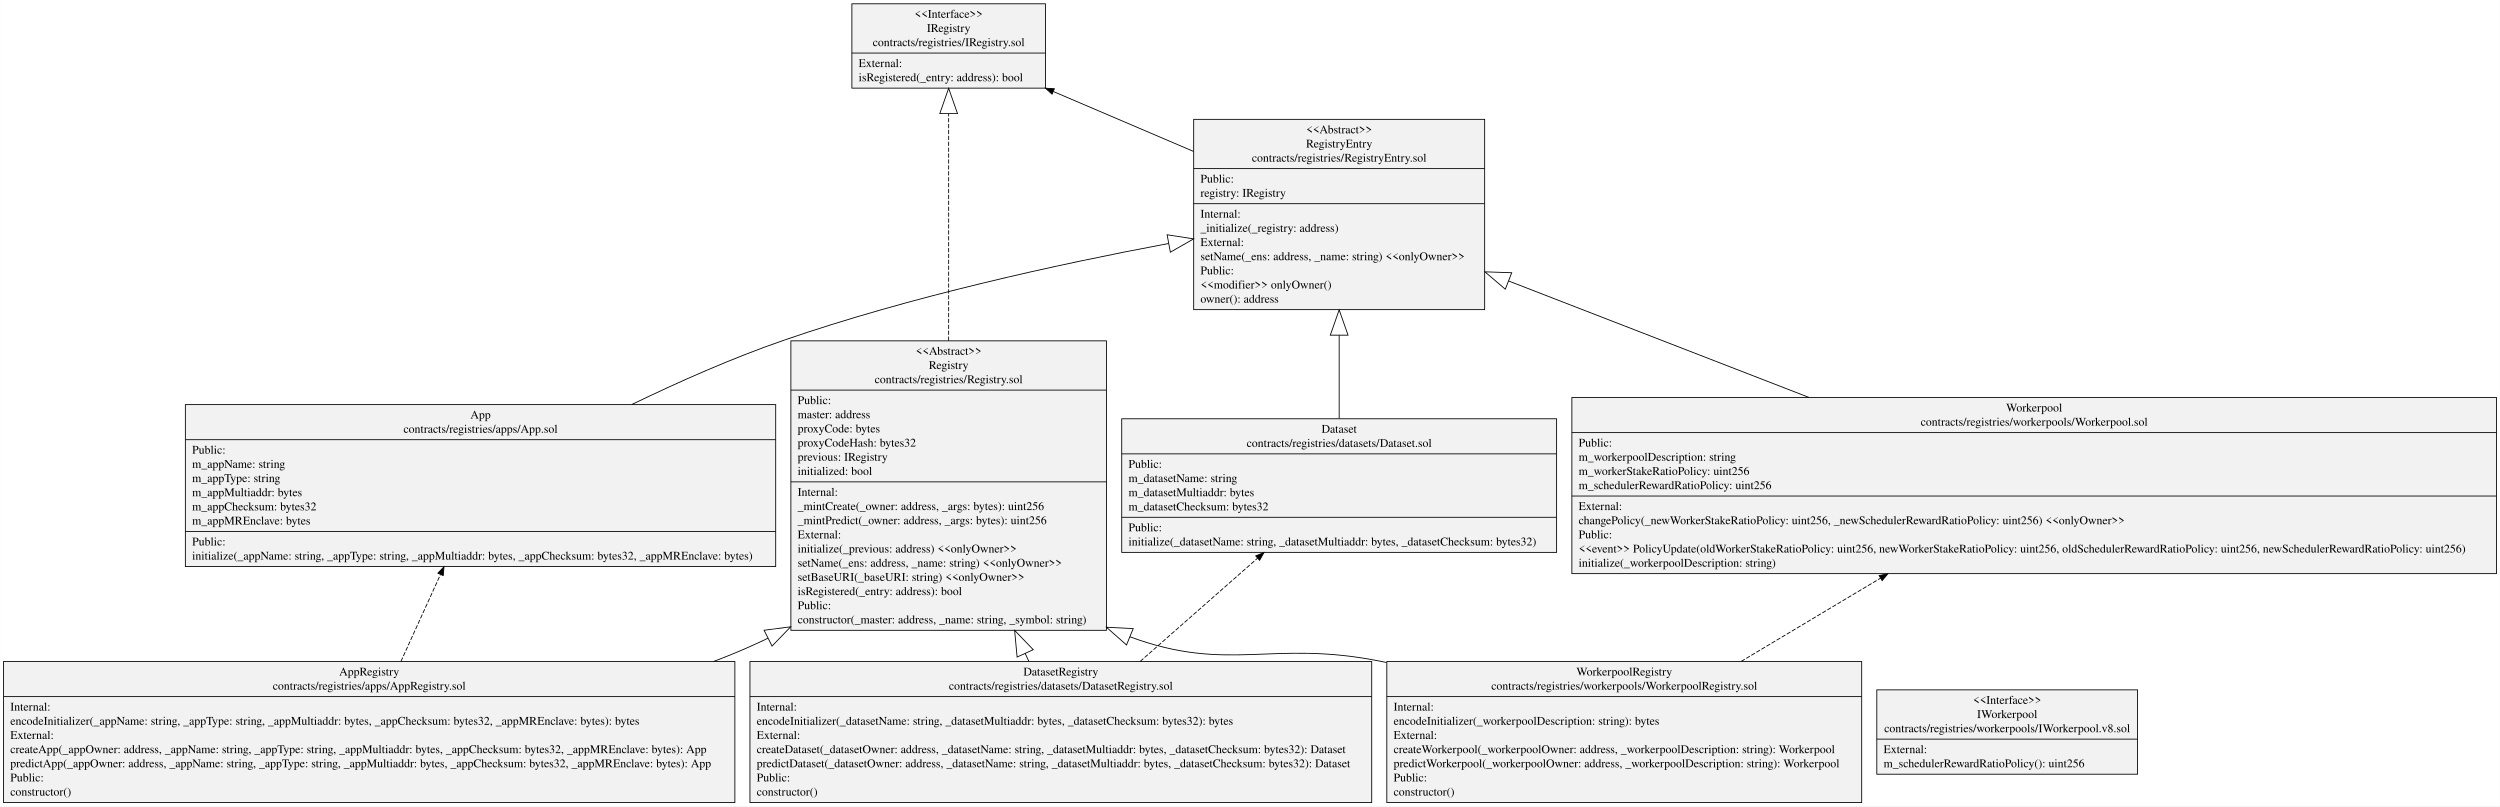
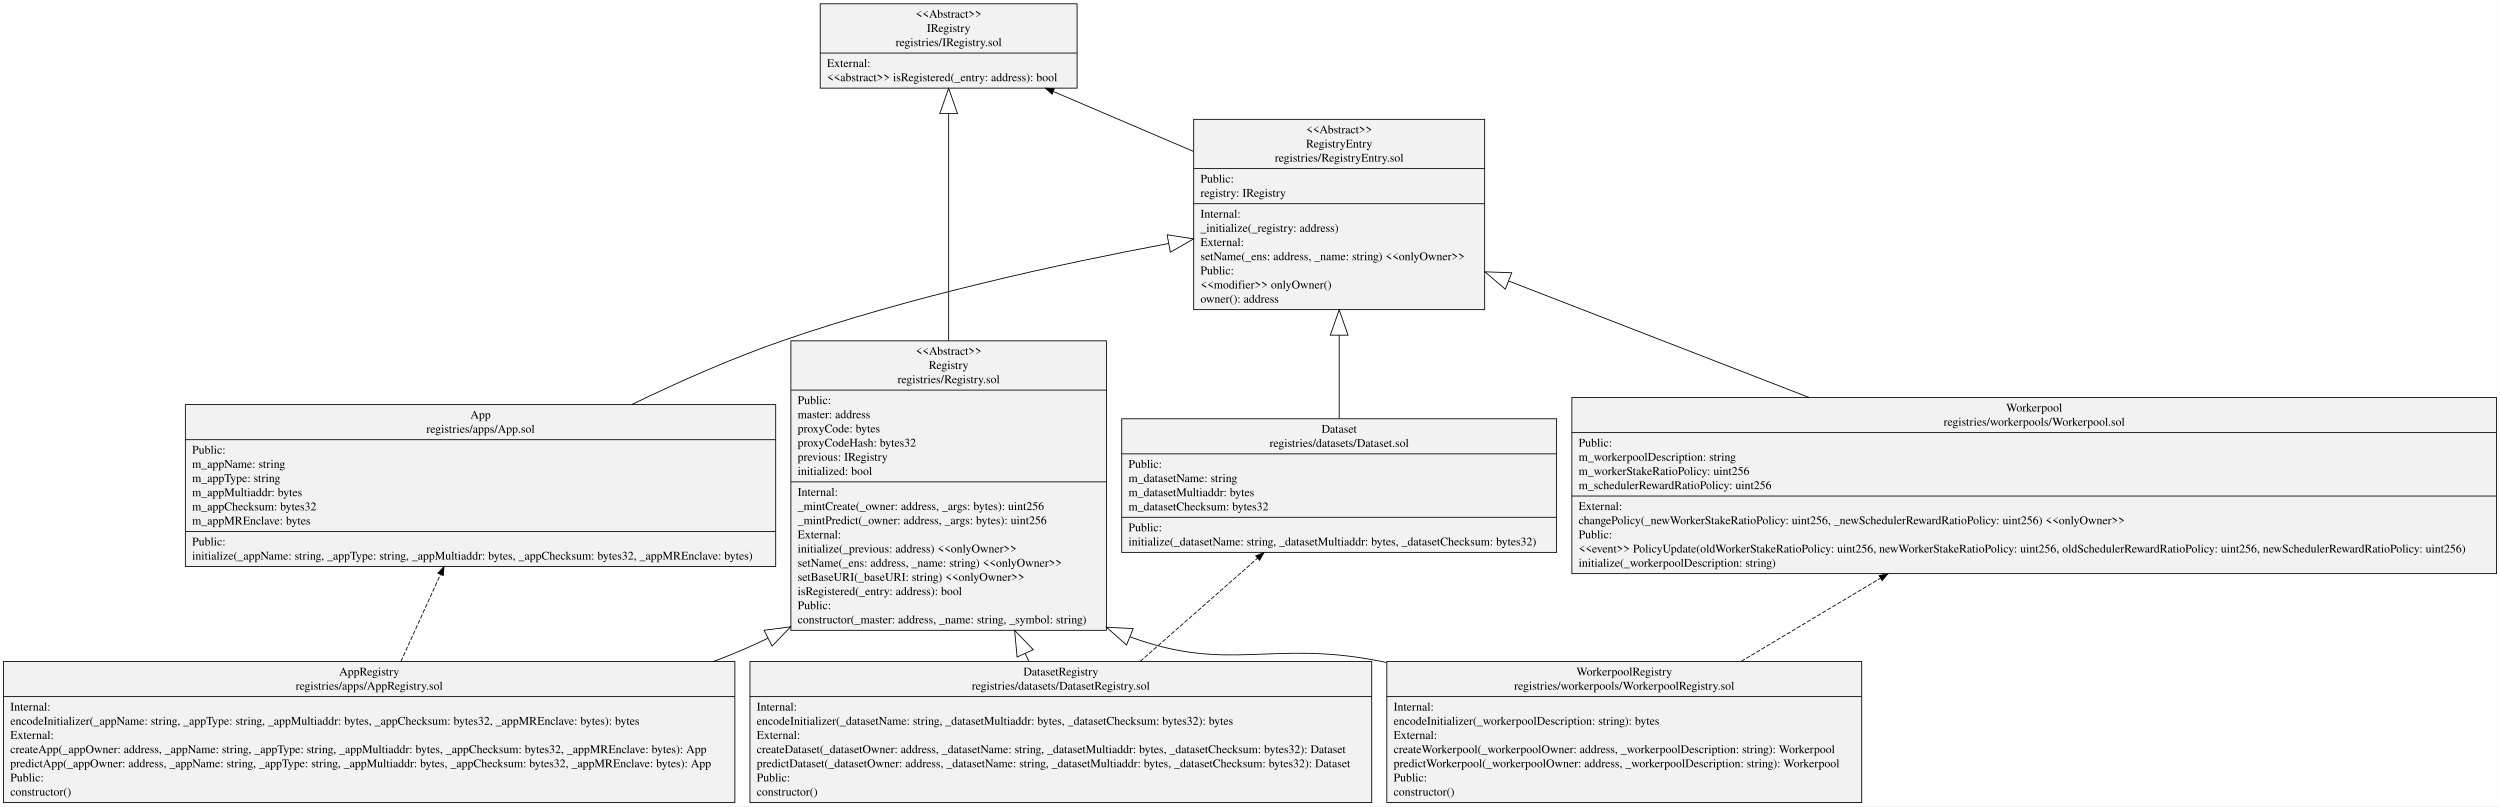
<svg xmlns="http://www.w3.org/2000/svg" width="2964pt" height="956pt" viewBox="0.00 0.00 2963.66 956.00">
  <g id="graph0" class="graph" transform="scale(1 1) rotate(0) translate(4 952)">
    <polygon fill="white" stroke="transparent" points="-4,4 -4,-952 2959.66,-952 2959.66,4 -4,4" />
    <g id="node1" class="node">
-       <polygon fill="#f2f2f2" stroke="black" points="1005.82,-847.5 1005.82,-947.5 1235.28,-947.5 1235.28,-847.5 1005.82,-847.5" />
-       <text text-anchor="middle" x="1120.55" y="-930.9" font-family="Times,serif" font-size="14.00">&lt;&lt;Interface&gt;&gt;</text>
+       <polygon fill="#f2f2f2" stroke="black" points="968.27,-847.5 968.27,-947.5 1272.83,-947.5 1272.83,-847.5 968.27,-847.5" />
+       <text text-anchor="middle" x="1120.55" y="-930.9" font-family="Times,serif" font-size="14.00">&lt;&lt;Abstract&gt;&gt;</text>
      <text text-anchor="middle" x="1120.55" y="-914.1" font-family="Times,serif" font-size="14.00">IRegistry</text>
-       <text text-anchor="middle" x="1120.55" y="-897.3" font-family="Times,serif" font-size="14.00">contracts/registries/IRegistry.sol</text>
-       <polyline fill="none" stroke="black" points="1005.82,-889.1 1235.28,-889.1 " />
-       <text text-anchor="start" x="1013.82" y="-872.5" font-family="Times,serif" font-size="14.00">External:</text>
-       <text text-anchor="start" x="1013.82" y="-855.7" font-family="Times,serif" font-size="14.00">     isRegistered(_entry: address): bool</text>
+       <text text-anchor="middle" x="1120.55" y="-897.3" font-family="Times,serif" font-size="14.00">registries/IRegistry.sol</text>
+       <polyline fill="none" stroke="black" points="968.27,-889.1 1272.83,-889.1 " />
+       <text text-anchor="start" x="976.27" y="-872.5" font-family="Times,serif" font-size="14.00">External:</text>
+       <text text-anchor="start" x="976.27" y="-855.7" font-family="Times,serif" font-size="14.00">    &lt;&lt;abstract&gt;&gt; isRegistered(_entry: address): bool</text>
    </g>
    <g id="node2" class="node">
      <polygon fill="#f2f2f2" stroke="black" points="933.5,-204.7 933.5,-547.9 1307.6,-547.9 1307.6,-204.7 933.5,-204.7" />
      <text text-anchor="middle" x="1120.55" y="-531.3" font-family="Times,serif" font-size="14.00">&lt;&lt;Abstract&gt;&gt;</text>
      <text text-anchor="middle" x="1120.55" y="-514.5" font-family="Times,serif" font-size="14.00">Registry</text>
-       <text text-anchor="middle" x="1120.55" y="-497.7" font-family="Times,serif" font-size="14.00">contracts/registries/Registry.sol</text>
+       <text text-anchor="middle" x="1120.55" y="-497.7" font-family="Times,serif" font-size="14.00">registries/Registry.sol</text>
      <polyline fill="none" stroke="black" points="933.5,-489.5 1307.6,-489.5 " />
      <text text-anchor="start" x="941.5" y="-472.9" font-family="Times,serif" font-size="14.00">Public:</text>
      <text text-anchor="start" x="941.5" y="-456.1" font-family="Times,serif" font-size="14.00">   master: address</text>
      <text text-anchor="start" x="941.5" y="-439.3" font-family="Times,serif" font-size="14.00">   proxyCode: bytes</text>
      <text text-anchor="start" x="941.5" y="-422.5" font-family="Times,serif" font-size="14.00">   proxyCodeHash: bytes32</text>
      <text text-anchor="start" x="941.5" y="-405.7" font-family="Times,serif" font-size="14.00">   previous: IRegistry</text>
      <text text-anchor="start" x="941.5" y="-388.9" font-family="Times,serif" font-size="14.00">   initialized: bool</text>
      <polyline fill="none" stroke="black" points="933.5,-380.7 1307.6,-380.7 " />
      <text text-anchor="start" x="941.5" y="-364.1" font-family="Times,serif" font-size="14.00">Internal:</text>
      <text text-anchor="start" x="941.5" y="-347.3" font-family="Times,serif" font-size="14.00">    _mintCreate(_owner: address, _args: bytes): uint256</text>
      <text text-anchor="start" x="941.5" y="-330.5" font-family="Times,serif" font-size="14.00">    _mintPredict(_owner: address, _args: bytes): uint256</text>
      <text text-anchor="start" x="941.5" y="-313.7" font-family="Times,serif" font-size="14.00">External:</text>
      <text text-anchor="start" x="941.5" y="-296.9" font-family="Times,serif" font-size="14.00">    initialize(_previous: address) &lt;&lt;onlyOwner&gt;&gt;</text>
      <text text-anchor="start" x="941.5" y="-280.1" font-family="Times,serif" font-size="14.00">    setName(_ens: address, _name: string) &lt;&lt;onlyOwner&gt;&gt;</text>
      <text text-anchor="start" x="941.5" y="-263.3" font-family="Times,serif" font-size="14.00">    setBaseURI(_baseURI: string) &lt;&lt;onlyOwner&gt;&gt;</text>
      <text text-anchor="start" x="941.5" y="-246.5" font-family="Times,serif" font-size="14.00">    isRegistered(_entry: address): bool</text>
      <text text-anchor="start" x="941.5" y="-229.7" font-family="Times,serif" font-size="14.00">Public:</text>
      <text text-anchor="start" x="941.5" y="-212.9" font-family="Times,serif" font-size="14.00">    constructor(_master: address, _name: string, _symbol: string)</text>
    </g>
    <g id="edge1" class="edge">
-       <path fill="none" stroke="black" stroke-dasharray="5,2" d="M1120.55,-548.02C1120.55,-638.76 1120.55,-745.96 1120.55,-817.27" />
+       <path fill="none" stroke="black" d="M1120.55,-548.02C1120.55,-638.76 1120.55,-745.96 1120.55,-817.27" />
      <polygon fill="none" stroke="black" points="1110.05,-817.32 1120.55,-847.32 1131.05,-817.32 1110.05,-817.32" />
    </g>
    <g id="node3" class="node">
      <polygon fill="#f2f2f2" stroke="black" points="1411.05,-584.9 1411.05,-810.5 1756.05,-810.5 1756.05,-584.9 1411.05,-584.9" />
      <text text-anchor="middle" x="1583.55" y="-793.9" font-family="Times,serif" font-size="14.00">&lt;&lt;Abstract&gt;&gt;</text>
      <text text-anchor="middle" x="1583.55" y="-777.1" font-family="Times,serif" font-size="14.00">RegistryEntry</text>
-       <text text-anchor="middle" x="1583.55" y="-760.3" font-family="Times,serif" font-size="14.00">contracts/registries/RegistryEntry.sol</text>
+       <text text-anchor="middle" x="1583.55" y="-760.3" font-family="Times,serif" font-size="14.00">registries/RegistryEntry.sol</text>
      <polyline fill="none" stroke="black" points="1411.05,-752.1 1756.05,-752.1 " />
      <text text-anchor="start" x="1419.05" y="-735.5" font-family="Times,serif" font-size="14.00">Public:</text>
      <text text-anchor="start" x="1419.05" y="-718.7" font-family="Times,serif" font-size="14.00">   registry: IRegistry</text>
      <polyline fill="none" stroke="black" points="1411.05,-710.5 1756.05,-710.5 " />
      <text text-anchor="start" x="1419.05" y="-693.9" font-family="Times,serif" font-size="14.00">Internal:</text>
      <text text-anchor="start" x="1419.05" y="-677.1" font-family="Times,serif" font-size="14.00">    _initialize(_registry: address)</text>
      <text text-anchor="start" x="1419.05" y="-660.3" font-family="Times,serif" font-size="14.00">External:</text>
      <text text-anchor="start" x="1419.05" y="-643.5" font-family="Times,serif" font-size="14.00">    setName(_ens: address, _name: string) &lt;&lt;onlyOwner&gt;&gt;</text>
      <text text-anchor="start" x="1419.05" y="-626.7" font-family="Times,serif" font-size="14.00">Public:</text>
      <text text-anchor="start" x="1419.05" y="-609.9" font-family="Times,serif" font-size="14.00">    &lt;&lt;modifier&gt;&gt; onlyOwner()</text>
      <text text-anchor="start" x="1419.05" y="-593.1" font-family="Times,serif" font-size="14.00">    owner(): address</text>
    </g>
    <g id="edge2" class="edge">
      <path fill="none" stroke="black" d="M1410.82,-772.49C1355.66,-796.06 1295.74,-821.66 1244.73,-843.45" />
      <polygon fill="black" stroke="black" points="1243.14,-840.32 1235.32,-847.47 1245.89,-846.76 1243.14,-840.32" />
    </g>
    <g id="node4" class="node">
      <polygon fill="#f2f2f2" stroke="black" points="215.59,-280.3 215.59,-472.3 915.51,-472.3 915.51,-280.3 215.59,-280.3" />
      <text text-anchor="middle" x="565.55" y="-455.7" font-family="Times,serif" font-size="14.00">App</text>
-       <text text-anchor="middle" x="565.55" y="-438.9" font-family="Times,serif" font-size="14.00">contracts/registries/apps/App.sol</text>
+       <text text-anchor="middle" x="565.55" y="-438.9" font-family="Times,serif" font-size="14.00">registries/apps/App.sol</text>
      <polyline fill="none" stroke="black" points="215.59,-430.7 915.51,-430.7 " />
      <text text-anchor="start" x="223.59" y="-414.1" font-family="Times,serif" font-size="14.00">Public:</text>
      <text text-anchor="start" x="223.59" y="-397.3" font-family="Times,serif" font-size="14.00">   m_appName: string</text>
      <text text-anchor="start" x="223.59" y="-380.5" font-family="Times,serif" font-size="14.00">   m_appType: string</text>
      <text text-anchor="start" x="223.59" y="-363.7" font-family="Times,serif" font-size="14.00">   m_appMultiaddr: bytes</text>
      <text text-anchor="start" x="223.59" y="-346.9" font-family="Times,serif" font-size="14.00">   m_appChecksum: bytes32</text>
      <text text-anchor="start" x="223.59" y="-330.1" font-family="Times,serif" font-size="14.00">   m_appMREnclave: bytes</text>
      <polyline fill="none" stroke="black" points="215.59,-321.9 915.51,-321.9 " />
      <text text-anchor="start" x="223.59" y="-305.3" font-family="Times,serif" font-size="14.00">Public:</text>
      <text text-anchor="start" x="223.59" y="-288.5" font-family="Times,serif" font-size="14.00">    initialize(_appName: string, _appType: string, _appMultiaddr: bytes, _appChecksum: bytes32, _appMREnclave: bytes)</text>
    </g>
    <g id="edge3" class="edge">
      <path fill="none" stroke="black" d="M744.87,-472.42C801.27,-499.7 864.52,-527.63 924.55,-548.4 1074.18,-600.16 1249.28,-638.57 1381.36,-663.32" />
      <polygon fill="none" stroke="black" points="1379.58,-673.67 1410.99,-668.78 1383.39,-653.02 1379.58,-673.67" />
    </g>
    <g id="node5" class="node">
      <polygon fill="#f2f2f2" stroke="black" points="0,-0.5 0,-167.7 867.1,-167.7 867.1,-0.5 0,-0.5" />
      <text text-anchor="middle" x="433.55" y="-151.1" font-family="Times,serif" font-size="14.00">AppRegistry</text>
-       <text text-anchor="middle" x="433.55" y="-134.3" font-family="Times,serif" font-size="14.00">contracts/registries/apps/AppRegistry.sol</text>
+       <text text-anchor="middle" x="433.55" y="-134.3" font-family="Times,serif" font-size="14.00">registries/apps/AppRegistry.sol</text>
      <polyline fill="none" stroke="black" points="0,-126.1 867.1,-126.1 " />
      <text text-anchor="start" x="8" y="-109.5" font-family="Times,serif" font-size="14.00">Internal:</text>
      <text text-anchor="start" x="8" y="-92.7" font-family="Times,serif" font-size="14.00">    encodeInitializer(_appName: string, _appType: string, _appMultiaddr: bytes, _appChecksum: bytes32, _appMREnclave: bytes): bytes</text>
      <text text-anchor="start" x="8" y="-75.9" font-family="Times,serif" font-size="14.00">External:</text>
      <text text-anchor="start" x="8" y="-59.1" font-family="Times,serif" font-size="14.00">    createApp(_appOwner: address, _appName: string, _appType: string, _appMultiaddr: bytes, _appChecksum: bytes32, _appMREnclave: bytes): App</text>
      <text text-anchor="start" x="8" y="-42.3" font-family="Times,serif" font-size="14.00">    predictApp(_appOwner: address, _appName: string, _appType: string, _appMultiaddr: bytes, _appChecksum: bytes32, _appMREnclave: bytes): App</text>
      <text text-anchor="start" x="8" y="-25.5" font-family="Times,serif" font-size="14.00">Public:</text>
      <text text-anchor="start" x="8" y="-8.7" font-family="Times,serif" font-size="14.00">    constructor()</text>
    </g>
    <g id="edge4" class="edge">
      <path fill="none" stroke="black" d="M841.76,-167.75C862.66,-175.6 883.18,-184.17 906.35,-195.34" />
      <polygon fill="none" stroke="black" points="901.73,-204.77 933.25,-208.87 911.17,-186.01 901.73,-204.77" />
    </g>
    <g id="edge5" class="edge">
      <path fill="none" stroke="black" stroke-dasharray="5,2" d="M471.2,-167.87C485.76,-199.88 502.59,-236.88 517.97,-270.69" />
      <polygon fill="black" stroke="black" points="514.94,-272.48 522.26,-280.13 521.31,-269.58 514.94,-272.48" />
    </g>
    <g id="node6" class="node">
      <polygon fill="#f2f2f2" stroke="black" points="1325.75,-297.1 1325.75,-455.5 1841.35,-455.5 1841.35,-297.1 1325.75,-297.1" />
      <text text-anchor="middle" x="1583.55" y="-438.9" font-family="Times,serif" font-size="14.00">Dataset</text>
-       <text text-anchor="middle" x="1583.55" y="-422.1" font-family="Times,serif" font-size="14.00">contracts/registries/datasets/Dataset.sol</text>
+       <text text-anchor="middle" x="1583.55" y="-422.1" font-family="Times,serif" font-size="14.00">registries/datasets/Dataset.sol</text>
      <polyline fill="none" stroke="black" points="1325.75,-413.9 1841.35,-413.9 " />
      <text text-anchor="start" x="1333.75" y="-397.3" font-family="Times,serif" font-size="14.00">Public:</text>
      <text text-anchor="start" x="1333.75" y="-380.5" font-family="Times,serif" font-size="14.00">   m_datasetName: string</text>
      <text text-anchor="start" x="1333.75" y="-363.7" font-family="Times,serif" font-size="14.00">   m_datasetMultiaddr: bytes</text>
      <text text-anchor="start" x="1333.75" y="-346.9" font-family="Times,serif" font-size="14.00">   m_datasetChecksum: bytes32</text>
      <polyline fill="none" stroke="black" points="1325.75,-338.7 1841.35,-338.7 " />
      <text text-anchor="start" x="1333.75" y="-322.1" font-family="Times,serif" font-size="14.00">Public:</text>
      <text text-anchor="start" x="1333.75" y="-305.3" font-family="Times,serif" font-size="14.00">    initialize(_datasetName: string, _datasetMultiaddr: bytes, _datasetChecksum: bytes32)</text>
    </g>
    <g id="edge6" class="edge">
      <path fill="none" stroke="black" d="M1583.55,-455.84C1583.55,-485.69 1583.55,-520.69 1583.55,-554.62" />
      <polygon fill="none" stroke="black" points="1573.05,-554.65 1583.55,-584.65 1594.05,-554.65 1573.05,-554.65" />
    </g>
    <g id="node7" class="node">
      <polygon fill="#f2f2f2" stroke="black" points="884.96,-0.5 884.96,-167.7 1622.14,-167.7 1622.14,-0.5 884.96,-0.5" />
      <text text-anchor="middle" x="1253.55" y="-151.1" font-family="Times,serif" font-size="14.00">DatasetRegistry</text>
-       <text text-anchor="middle" x="1253.55" y="-134.3" font-family="Times,serif" font-size="14.00">contracts/registries/datasets/DatasetRegistry.sol</text>
+       <text text-anchor="middle" x="1253.55" y="-134.3" font-family="Times,serif" font-size="14.00">registries/datasets/DatasetRegistry.sol</text>
      <polyline fill="none" stroke="black" points="884.96,-126.1 1622.14,-126.1 " />
      <text text-anchor="start" x="892.96" y="-109.5" font-family="Times,serif" font-size="14.00">Internal:</text>
      <text text-anchor="start" x="892.96" y="-92.7" font-family="Times,serif" font-size="14.00">    encodeInitializer(_datasetName: string, _datasetMultiaddr: bytes, _datasetChecksum: bytes32): bytes</text>
      <text text-anchor="start" x="892.96" y="-75.9" font-family="Times,serif" font-size="14.00">External:</text>
      <text text-anchor="start" x="892.96" y="-59.1" font-family="Times,serif" font-size="14.00">    createDataset(_datasetOwner: address, _datasetName: string, _datasetMultiaddr: bytes, _datasetChecksum: bytes32): Dataset</text>
      <text text-anchor="start" x="892.96" y="-42.3" font-family="Times,serif" font-size="14.00">    predictDataset(_datasetOwner: address, _datasetName: string, _datasetMultiaddr: bytes, _datasetChecksum: bytes32): Dataset</text>
      <text text-anchor="start" x="892.96" y="-25.5" font-family="Times,serif" font-size="14.00">Public:</text>
      <text text-anchor="start" x="892.96" y="-8.7" font-family="Times,serif" font-size="14.00">    constructor()</text>
    </g>
    <g id="edge7" class="edge">
      <path fill="none" stroke="black" d="M1215.62,-167.87C1214.19,-170.99 1212.74,-174.15 1211.27,-177.35" />
      <polygon fill="none" stroke="black" points="1201.71,-173.01 1198.76,-204.66 1220.8,-181.76 1201.71,-173.01" />
    </g>
    <g id="edge8" class="edge">
      <path fill="none" stroke="black" stroke-dasharray="5,2" d="M1347.67,-167.87C1391.26,-206.2 1442.98,-251.68 1486.87,-290.28" />
      <polygon fill="black" stroke="black" points="1484.59,-292.93 1494.41,-296.91 1489.21,-287.68 1484.59,-292.93" />
    </g>
    <g id="node8" class="node">
-       <polygon fill="#f2f2f2" stroke="black" points="2220.98,-34.1 2220.98,-134.1 2530.12,-134.1 2530.12,-34.1 2220.98,-34.1" />
-       <text text-anchor="middle" x="2375.55" y="-117.5" font-family="Times,serif" font-size="14.00">&lt;&lt;Interface&gt;&gt;</text>
-       <text text-anchor="middle" x="2375.55" y="-100.7" font-family="Times,serif" font-size="14.00">IWorkerpool</text>
-       <text text-anchor="middle" x="2375.55" y="-83.9" font-family="Times,serif" font-size="14.00">contracts/registries/workerpools/IWorkerpool.v8.sol</text>
-       <polyline fill="none" stroke="black" points="2220.98,-75.7 2530.12,-75.7 " />
-       <text text-anchor="start" x="2228.98" y="-59.1" font-family="Times,serif" font-size="14.00">External:</text>
-       <text text-anchor="start" x="2228.98" y="-42.3" font-family="Times,serif" font-size="14.00">     m_schedulerRewardRatioPolicy(): uint256</text>
-     </g>
-     <g id="node9" class="node">
      <polygon fill="#f2f2f2" stroke="black" points="1859.44,-271.9 1859.44,-480.7 2955.66,-480.7 2955.66,-271.9 1859.44,-271.9" />
      <text text-anchor="middle" x="2407.55" y="-464.1" font-family="Times,serif" font-size="14.00">Workerpool</text>
-       <text text-anchor="middle" x="2407.55" y="-447.3" font-family="Times,serif" font-size="14.00">contracts/registries/workerpools/Workerpool.sol</text>
+       <text text-anchor="middle" x="2407.55" y="-447.3" font-family="Times,serif" font-size="14.00">registries/workerpools/Workerpool.sol</text>
      <polyline fill="none" stroke="black" points="1859.44,-439.1 2955.66,-439.1 " />
      <text text-anchor="start" x="1867.44" y="-422.5" font-family="Times,serif" font-size="14.00">Public:</text>
      <text text-anchor="start" x="1867.44" y="-405.7" font-family="Times,serif" font-size="14.00">   m_workerpoolDescription: string</text>
      <text text-anchor="start" x="1867.44" y="-388.9" font-family="Times,serif" font-size="14.00">   m_workerStakeRatioPolicy: uint256</text>
      <text text-anchor="start" x="1867.44" y="-372.1" font-family="Times,serif" font-size="14.00">   m_schedulerRewardRatioPolicy: uint256</text>
      <polyline fill="none" stroke="black" points="1859.44,-363.9 2955.66,-363.9 " />
      <text text-anchor="start" x="1867.44" y="-347.3" font-family="Times,serif" font-size="14.00">External:</text>
      <text text-anchor="start" x="1867.44" y="-330.5" font-family="Times,serif" font-size="14.00">    changePolicy(_newWorkerStakeRatioPolicy: uint256, _newSchedulerRewardRatioPolicy: uint256) &lt;&lt;onlyOwner&gt;&gt;</text>
      <text text-anchor="start" x="1867.44" y="-313.7" font-family="Times,serif" font-size="14.00">Public:</text>
      <text text-anchor="start" x="1867.44" y="-296.9" font-family="Times,serif" font-size="14.00">    &lt;&lt;event&gt;&gt; PolicyUpdate(oldWorkerStakeRatioPolicy: uint256, newWorkerStakeRatioPolicy: uint256, oldSchedulerRewardRatioPolicy: uint256, newSchedulerRewardRatioPolicy: uint256)</text>
      <text text-anchor="start" x="1867.44" y="-280.1" font-family="Times,serif" font-size="14.00">    initialize(_workerpoolDescription: string)</text>
    </g>
    <g id="edge9" class="edge">
      <path fill="none" stroke="black" d="M2140.59,-480.78C2024.84,-525.65 1891.58,-577.3 1784.43,-618.84" />
      <polygon fill="none" stroke="black" points="1780.53,-609.08 1756.36,-629.72 1788.12,-628.66 1780.53,-609.08" />
    </g>
-     <g id="node10" class="node">
+     <g id="node9" class="node">
      <polygon fill="#f2f2f2" stroke="black" points="1640.04,-0.5 1640.04,-167.7 2203.06,-167.7 2203.06,-0.5 1640.04,-0.5" />
      <text text-anchor="middle" x="1921.55" y="-151.1" font-family="Times,serif" font-size="14.00">WorkerpoolRegistry</text>
-       <text text-anchor="middle" x="1921.55" y="-134.3" font-family="Times,serif" font-size="14.00">contracts/registries/workerpools/WorkerpoolRegistry.sol</text>
+       <text text-anchor="middle" x="1921.55" y="-134.3" font-family="Times,serif" font-size="14.00">registries/workerpools/WorkerpoolRegistry.sol</text>
      <polyline fill="none" stroke="black" points="1640.04,-126.1 2203.06,-126.1 " />
      <text text-anchor="start" x="1648.04" y="-109.5" font-family="Times,serif" font-size="14.00">Internal:</text>
      <text text-anchor="start" x="1648.04" y="-92.7" font-family="Times,serif" font-size="14.00">    encodeInitializer(_workerpoolDescription: string): bytes</text>
      <text text-anchor="start" x="1648.04" y="-75.9" font-family="Times,serif" font-size="14.00">External:</text>
      <text text-anchor="start" x="1648.04" y="-59.1" font-family="Times,serif" font-size="14.00">    createWorkerpool(_workerpoolOwner: address, _workerpoolDescription: string): Workerpool</text>
      <text text-anchor="start" x="1648.04" y="-42.3" font-family="Times,serif" font-size="14.00">    predictWorkerpool(_workerpoolOwner: address, _workerpoolDescription: string): Workerpool</text>
      <text text-anchor="start" x="1648.04" y="-25.5" font-family="Times,serif" font-size="14.00">Public:</text>
      <text text-anchor="start" x="1648.04" y="-8.7" font-family="Times,serif" font-size="14.00">    constructor()</text>
    </g>
    <g id="edge10" class="edge">
      <path fill="none" stroke="black" d="M1639.67,-166.55C1636.96,-167.11 1634.25,-167.66 1631.55,-168.2 1503.07,-193.77 1452.64,-153.72 1335.41,-197.03" />
      <polygon fill="none" stroke="black" points="1331.43,-187.31 1307.6,-208.35 1339.35,-206.76 1331.43,-187.31" />
    </g>
    <g id="edge11" class="edge">
      <path fill="none" stroke="black" stroke-dasharray="5,2" d="M2060.17,-167.87C2111.57,-198.56 2170.66,-233.85 2225.36,-266.51" />
      <polygon fill="black" stroke="black" points="2223.72,-269.61 2234.1,-271.73 2227.31,-263.6 2223.72,-269.61" />
    </g>
  </g>
</svg>
